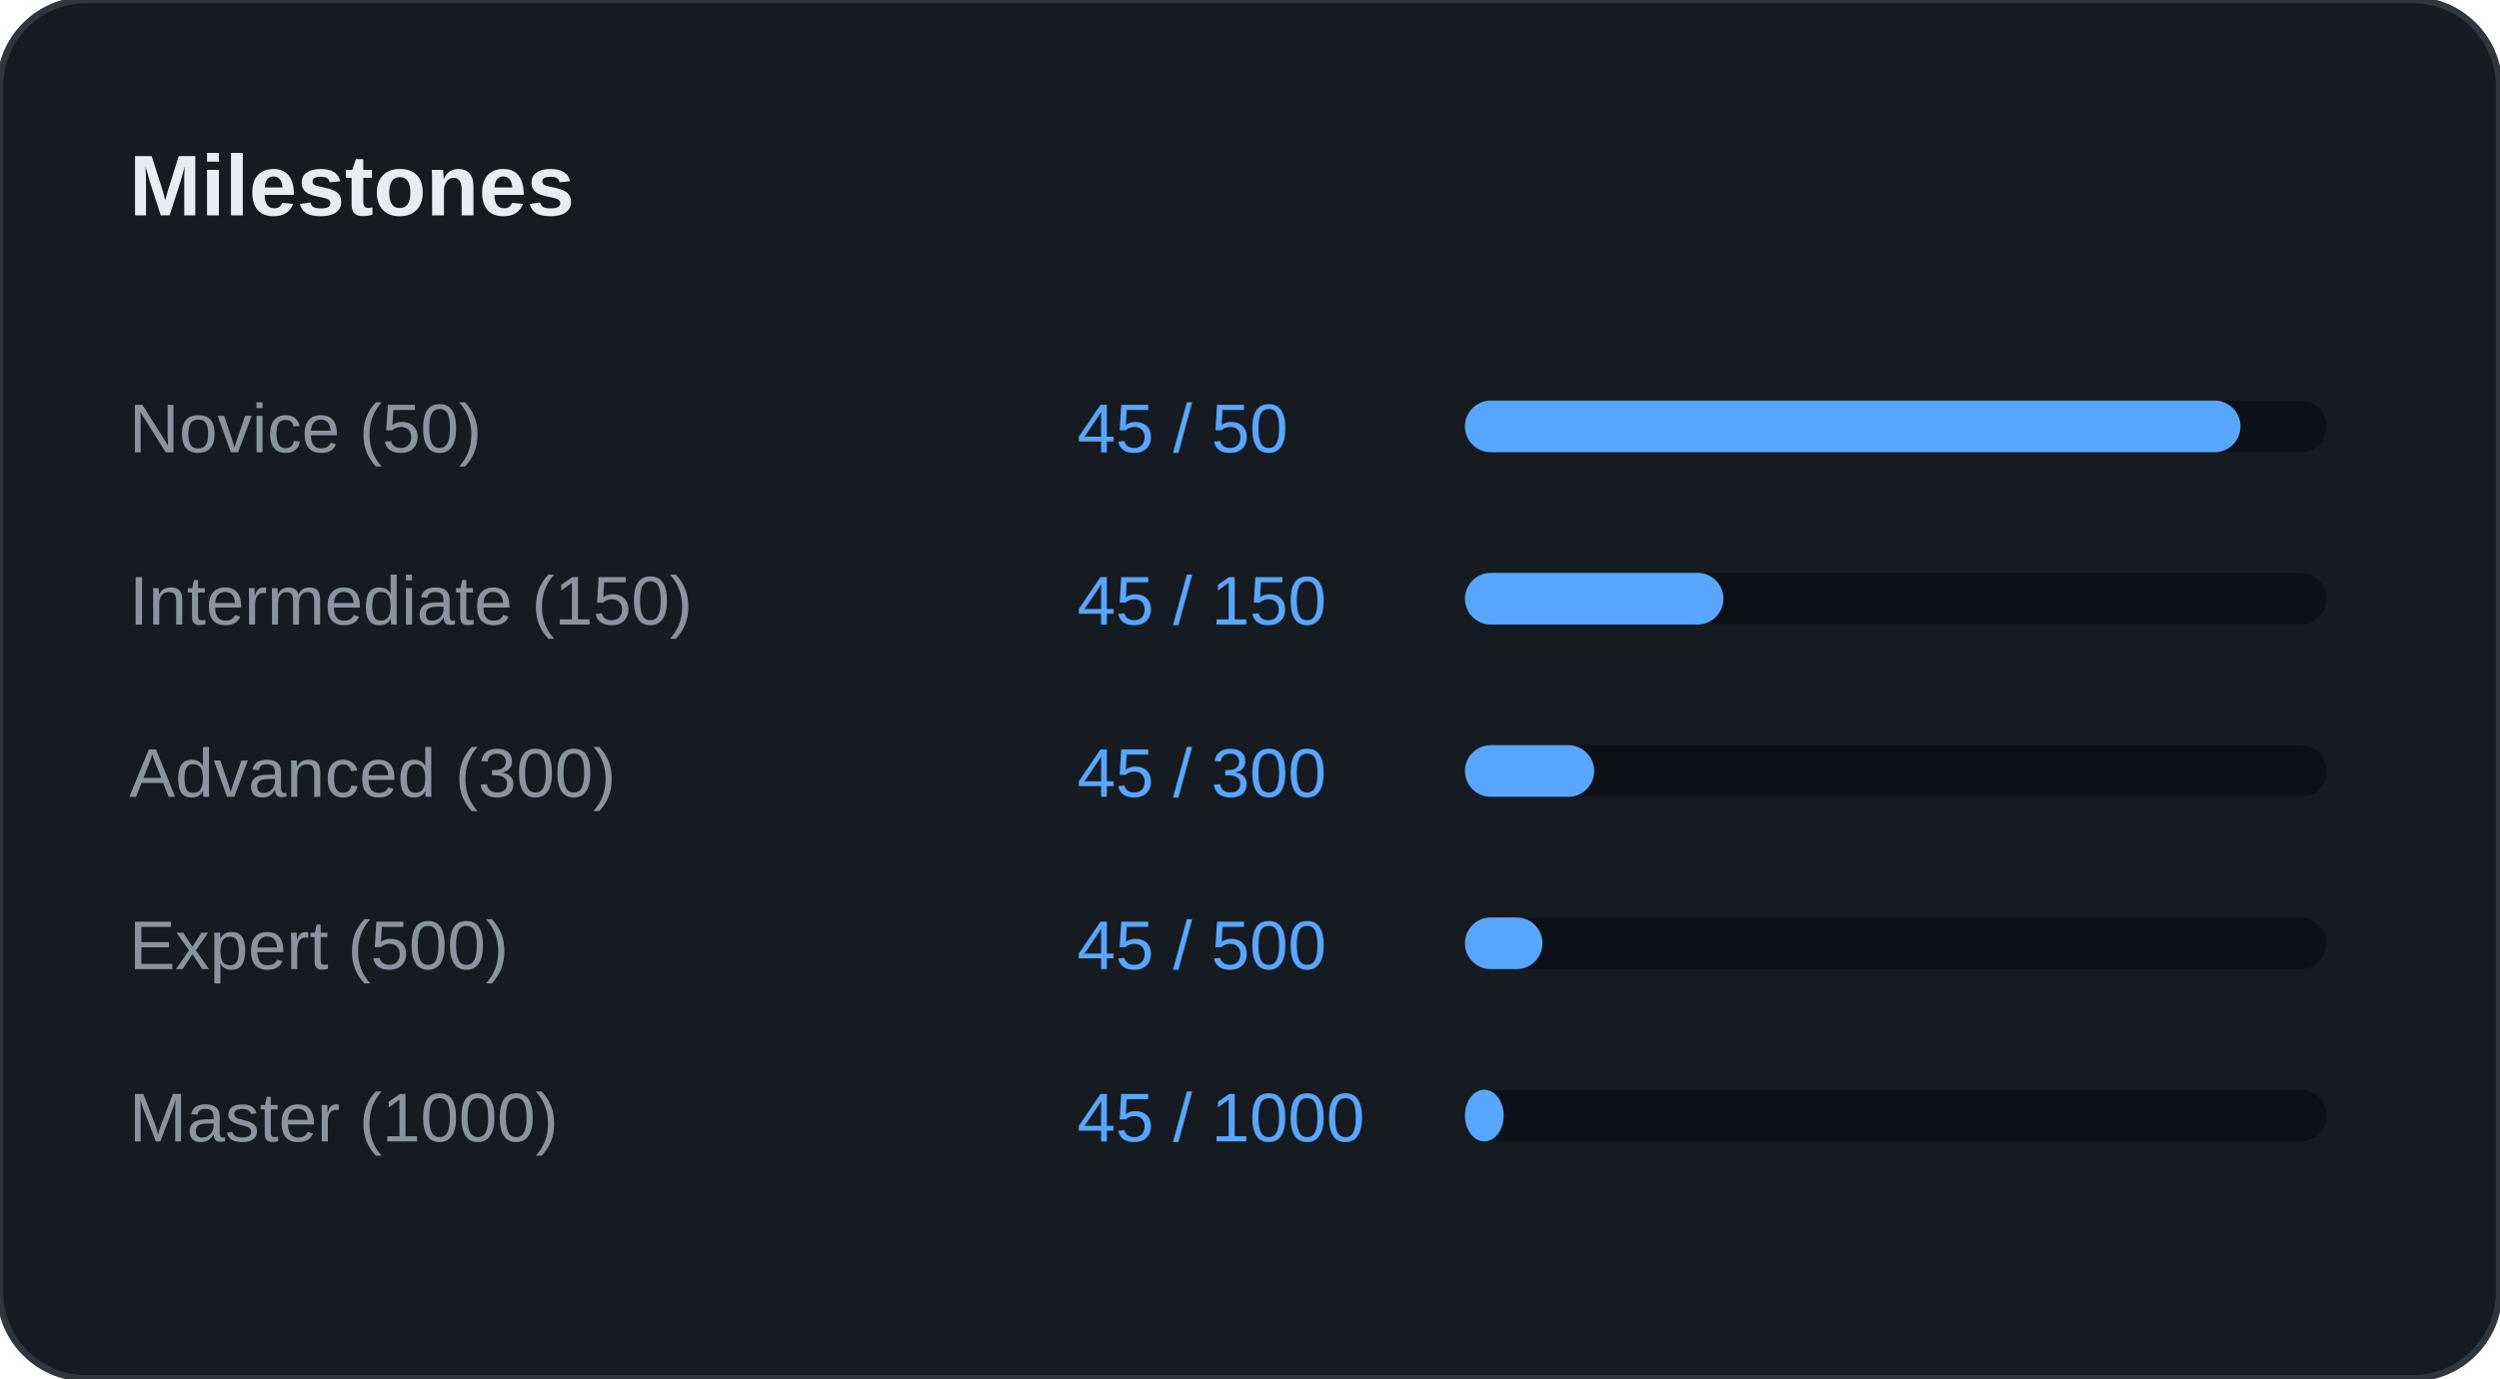
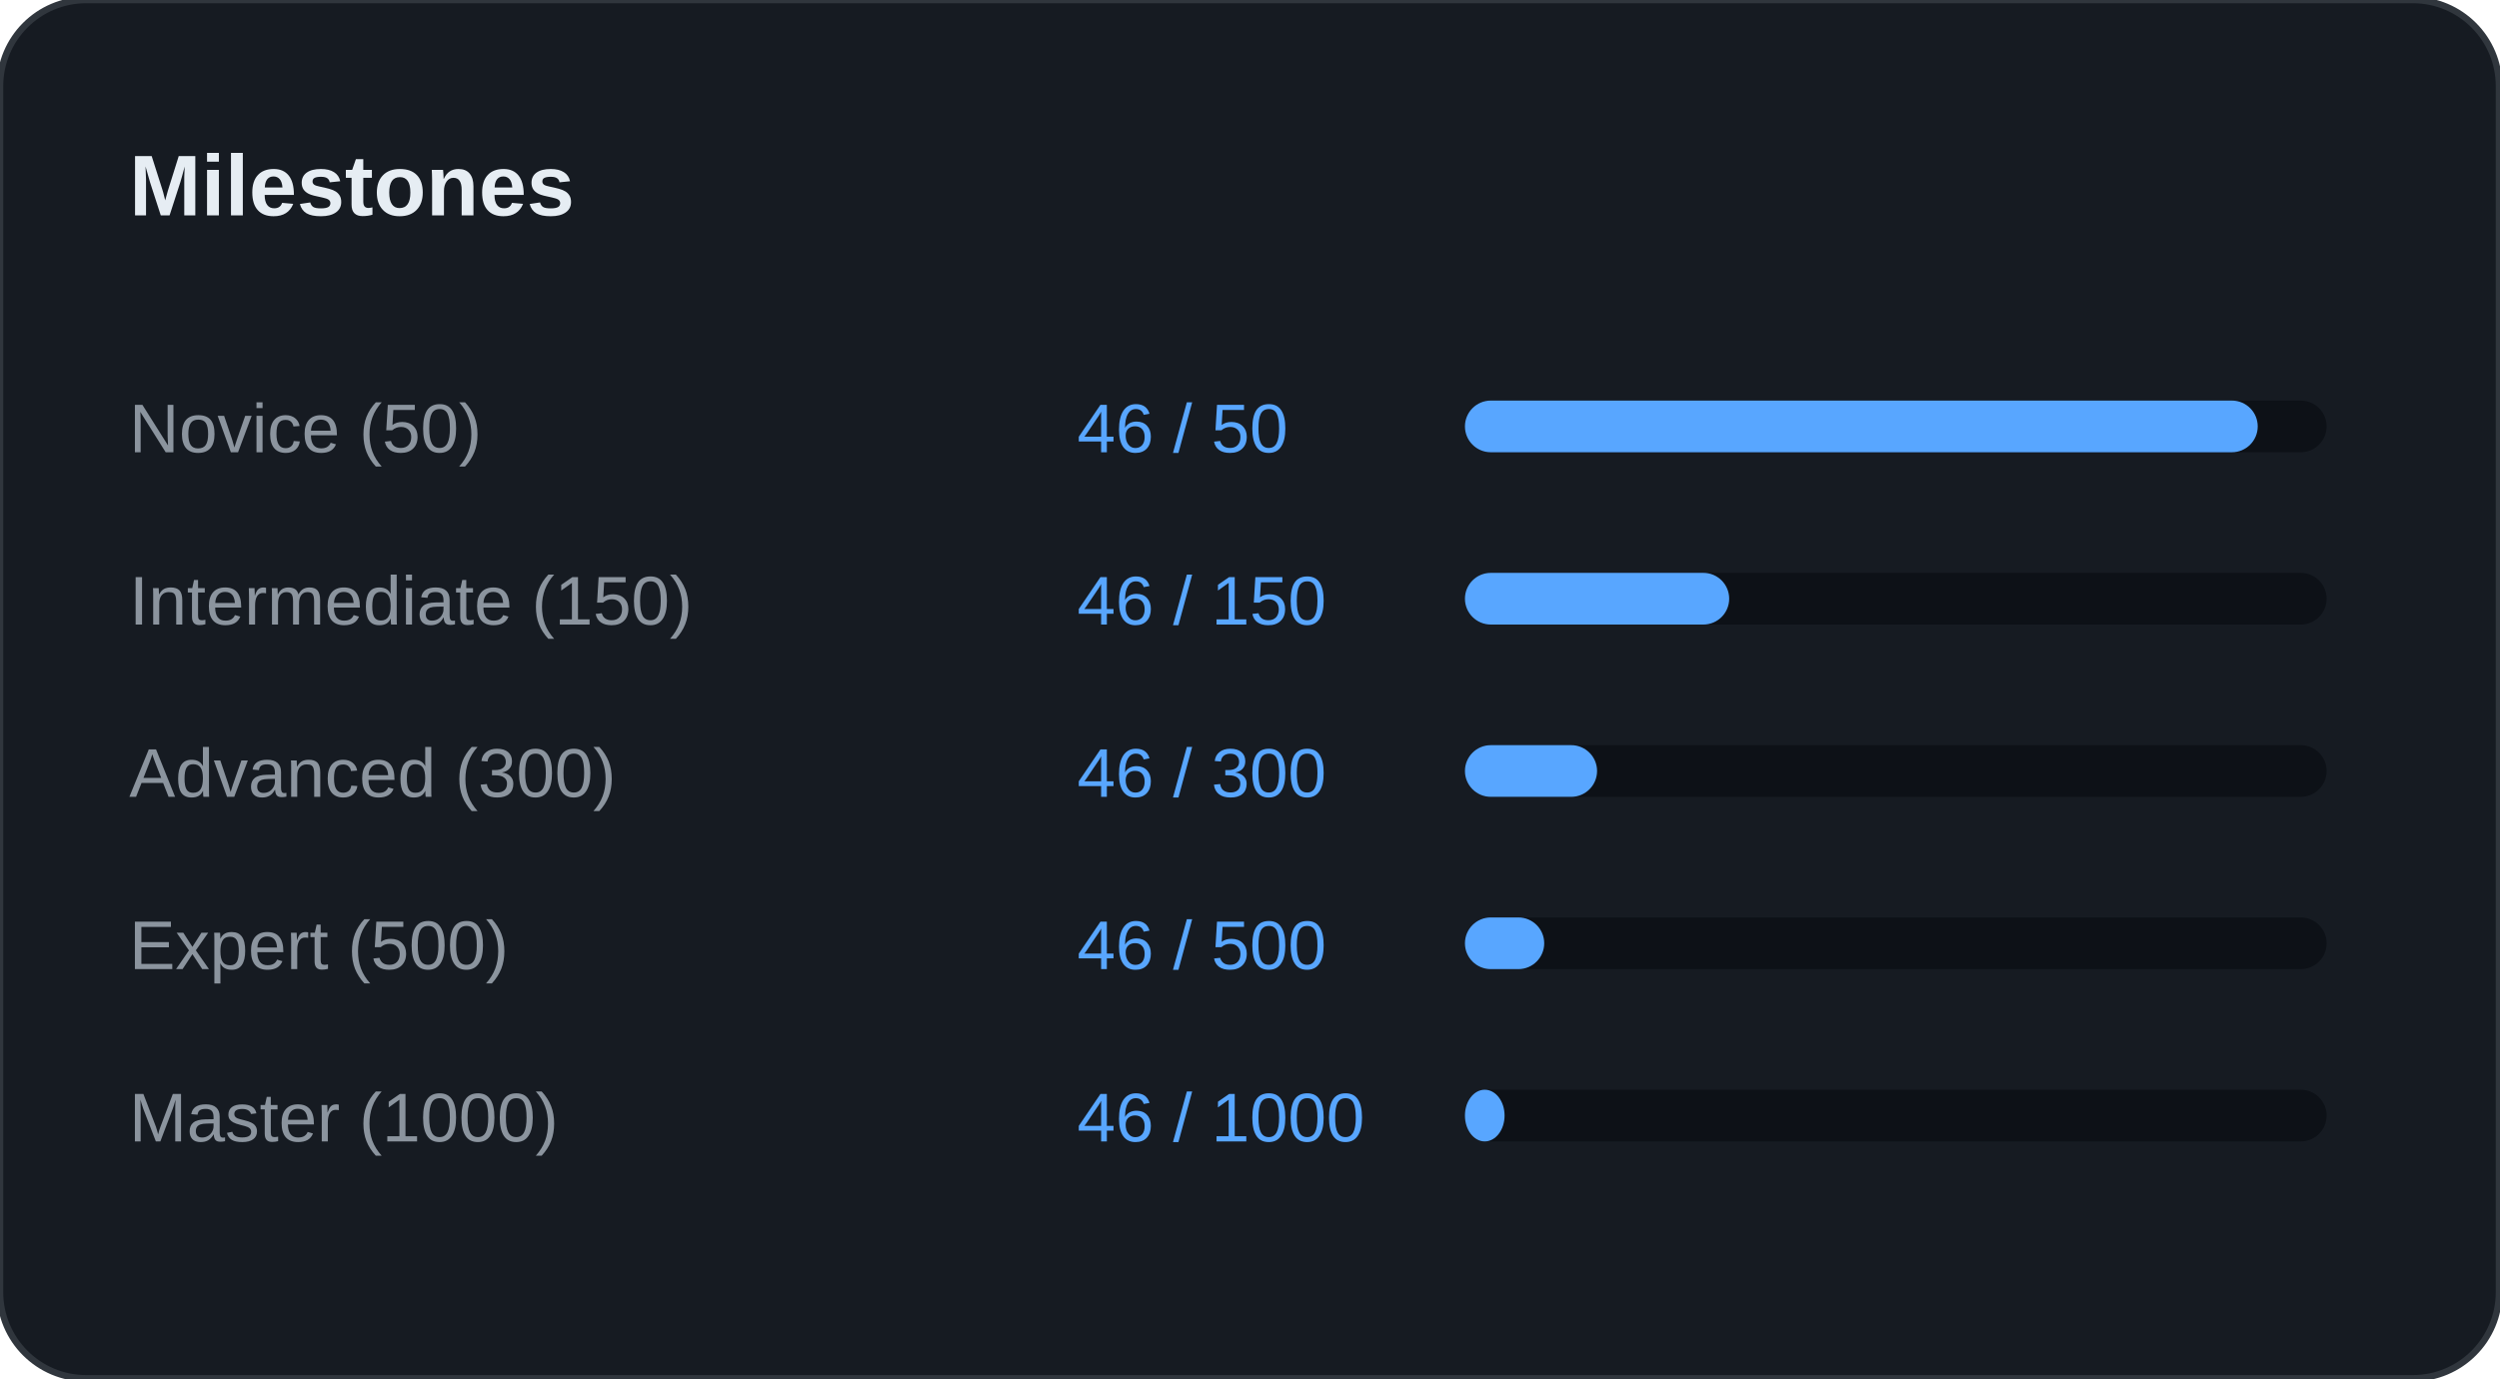
<svg xmlns="http://www.w3.org/2000/svg" width="100%" viewBox="0 0 580 320" preserveAspectRatio="xMidYMid meet">
  <rect width="580" height="320" rx="20" fill="#161B22" stroke="#30363D" stroke-width="1.5" />
  <text x="30" y="50" font-family="Segoe UI, Arial, sans-serif" font-size="20" font-weight="bold" fill="#E6EDF3">Milestones</text>
  <text x="30" y="105" font-family="Segoe UI, Arial, sans-serif" font-size="16" fill="#8B949E">Novice (50)</text>
-   <text x="250" y="105" font-family="Segoe UI, Arial, sans-serif" font-size="16" fill="#58A6FF">45 / 50</text>
+   <text x="250" y="105" font-family="Segoe UI, Arial, sans-serif" font-size="16" fill="#58A6FF">46 / 50</text>
  <rect x="340" y="93" width="200" height="12" rx="6" fill="#0D1117" />
-   <rect x="340" y="93" width="180" height="12" rx="6" fill="#58A6FF" />
+   <rect x="340" y="93" width="184" height="12" rx="6" fill="#58A6FF" />
  <text x="30" y="145" font-family="Segoe UI, Arial, sans-serif" font-size="16" fill="#8B949E">Intermediate (150)</text>
-   <text x="250" y="145" font-family="Segoe UI, Arial, sans-serif" font-size="16" fill="#58A6FF">45 / 150</text>
+   <text x="250" y="145" font-family="Segoe UI, Arial, sans-serif" font-size="16" fill="#58A6FF">46 / 150</text>
  <rect x="340" y="133" width="200" height="12" rx="6" fill="#0D1117" />
-   <rect x="340" y="133" width="60" height="12" rx="6" fill="#58A6FF" />
+   <rect x="340" y="133" width="61.333" height="12" rx="6" fill="#58A6FF" />
  <text x="30" y="185" font-family="Segoe UI, Arial, sans-serif" font-size="16" fill="#8B949E">Advanced (300)</text>
-   <text x="250" y="185" font-family="Segoe UI, Arial, sans-serif" font-size="16" fill="#58A6FF">45 / 300</text>
+   <text x="250" y="185" font-family="Segoe UI, Arial, sans-serif" font-size="16" fill="#58A6FF">46 / 300</text>
  <rect x="340" y="173" width="200" height="12" rx="6" fill="#0D1117" />
-   <rect x="340" y="173" width="30" height="12" rx="6" fill="#58A6FF" />
+   <rect x="340" y="173" width="30.667" height="12" rx="6" fill="#58A6FF" />
  <text x="30" y="225" font-family="Segoe UI, Arial, sans-serif" font-size="16" fill="#8B949E">Expert (500)</text>
-   <text x="250" y="225" font-family="Segoe UI, Arial, sans-serif" font-size="16" fill="#58A6FF">45 / 500</text>
+   <text x="250" y="225" font-family="Segoe UI, Arial, sans-serif" font-size="16" fill="#58A6FF">46 / 500</text>
  <rect x="340" y="213" width="200" height="12" rx="6" fill="#0D1117" />
-   <rect x="340" y="213" width="18" height="12" rx="6" fill="#58A6FF" />
+   <rect x="340" y="213" width="18.4" height="12" rx="6" fill="#58A6FF" />
  <text x="30" y="265" font-family="Segoe UI, Arial, sans-serif" font-size="16" fill="#8B949E">Master (1000)</text>
-   <text x="250" y="265" font-family="Segoe UI, Arial, sans-serif" font-size="16" fill="#58A6FF">45 / 1000</text>
+   <text x="250" y="265" font-family="Segoe UI, Arial, sans-serif" font-size="16" fill="#58A6FF">46 / 1000</text>
  <rect x="340" y="253" width="200" height="12" rx="6" fill="#0D1117" />
-   <rect x="340" y="253" width="9" height="12" rx="6" fill="#58A6FF" />
+   <rect x="340" y="253" width="9.2" height="12" rx="6" fill="#58A6FF" />
</svg>
